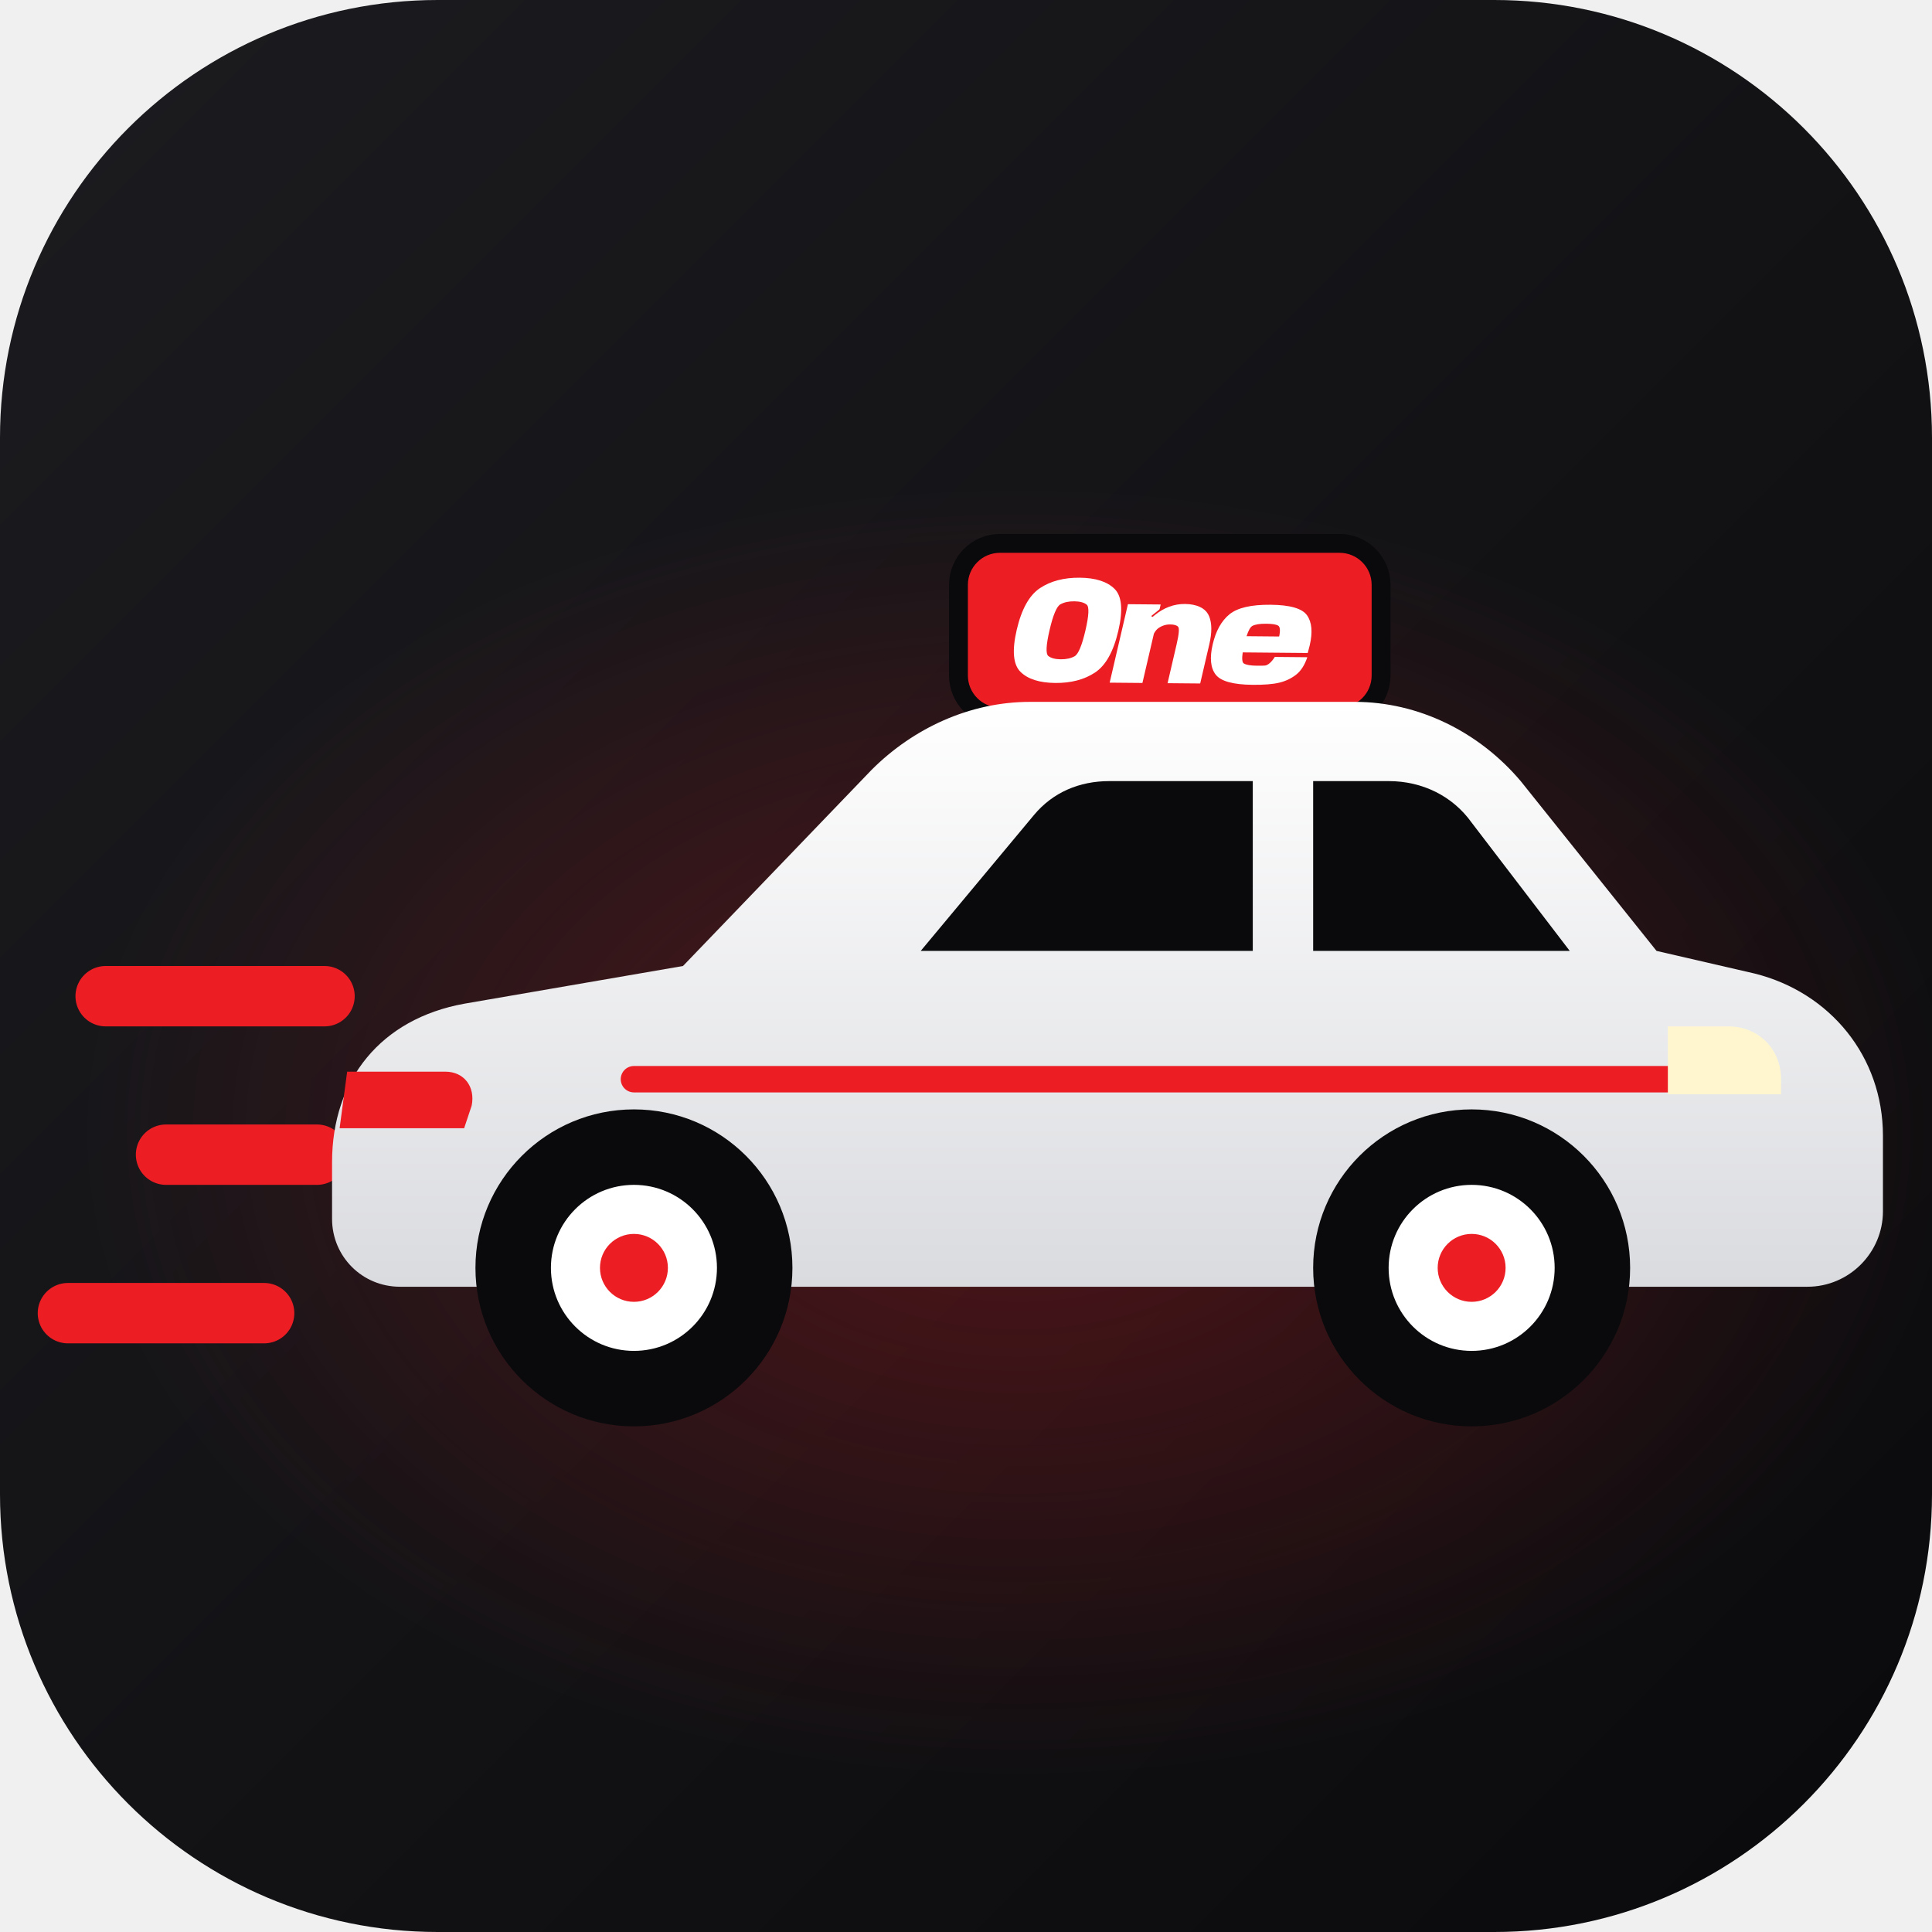
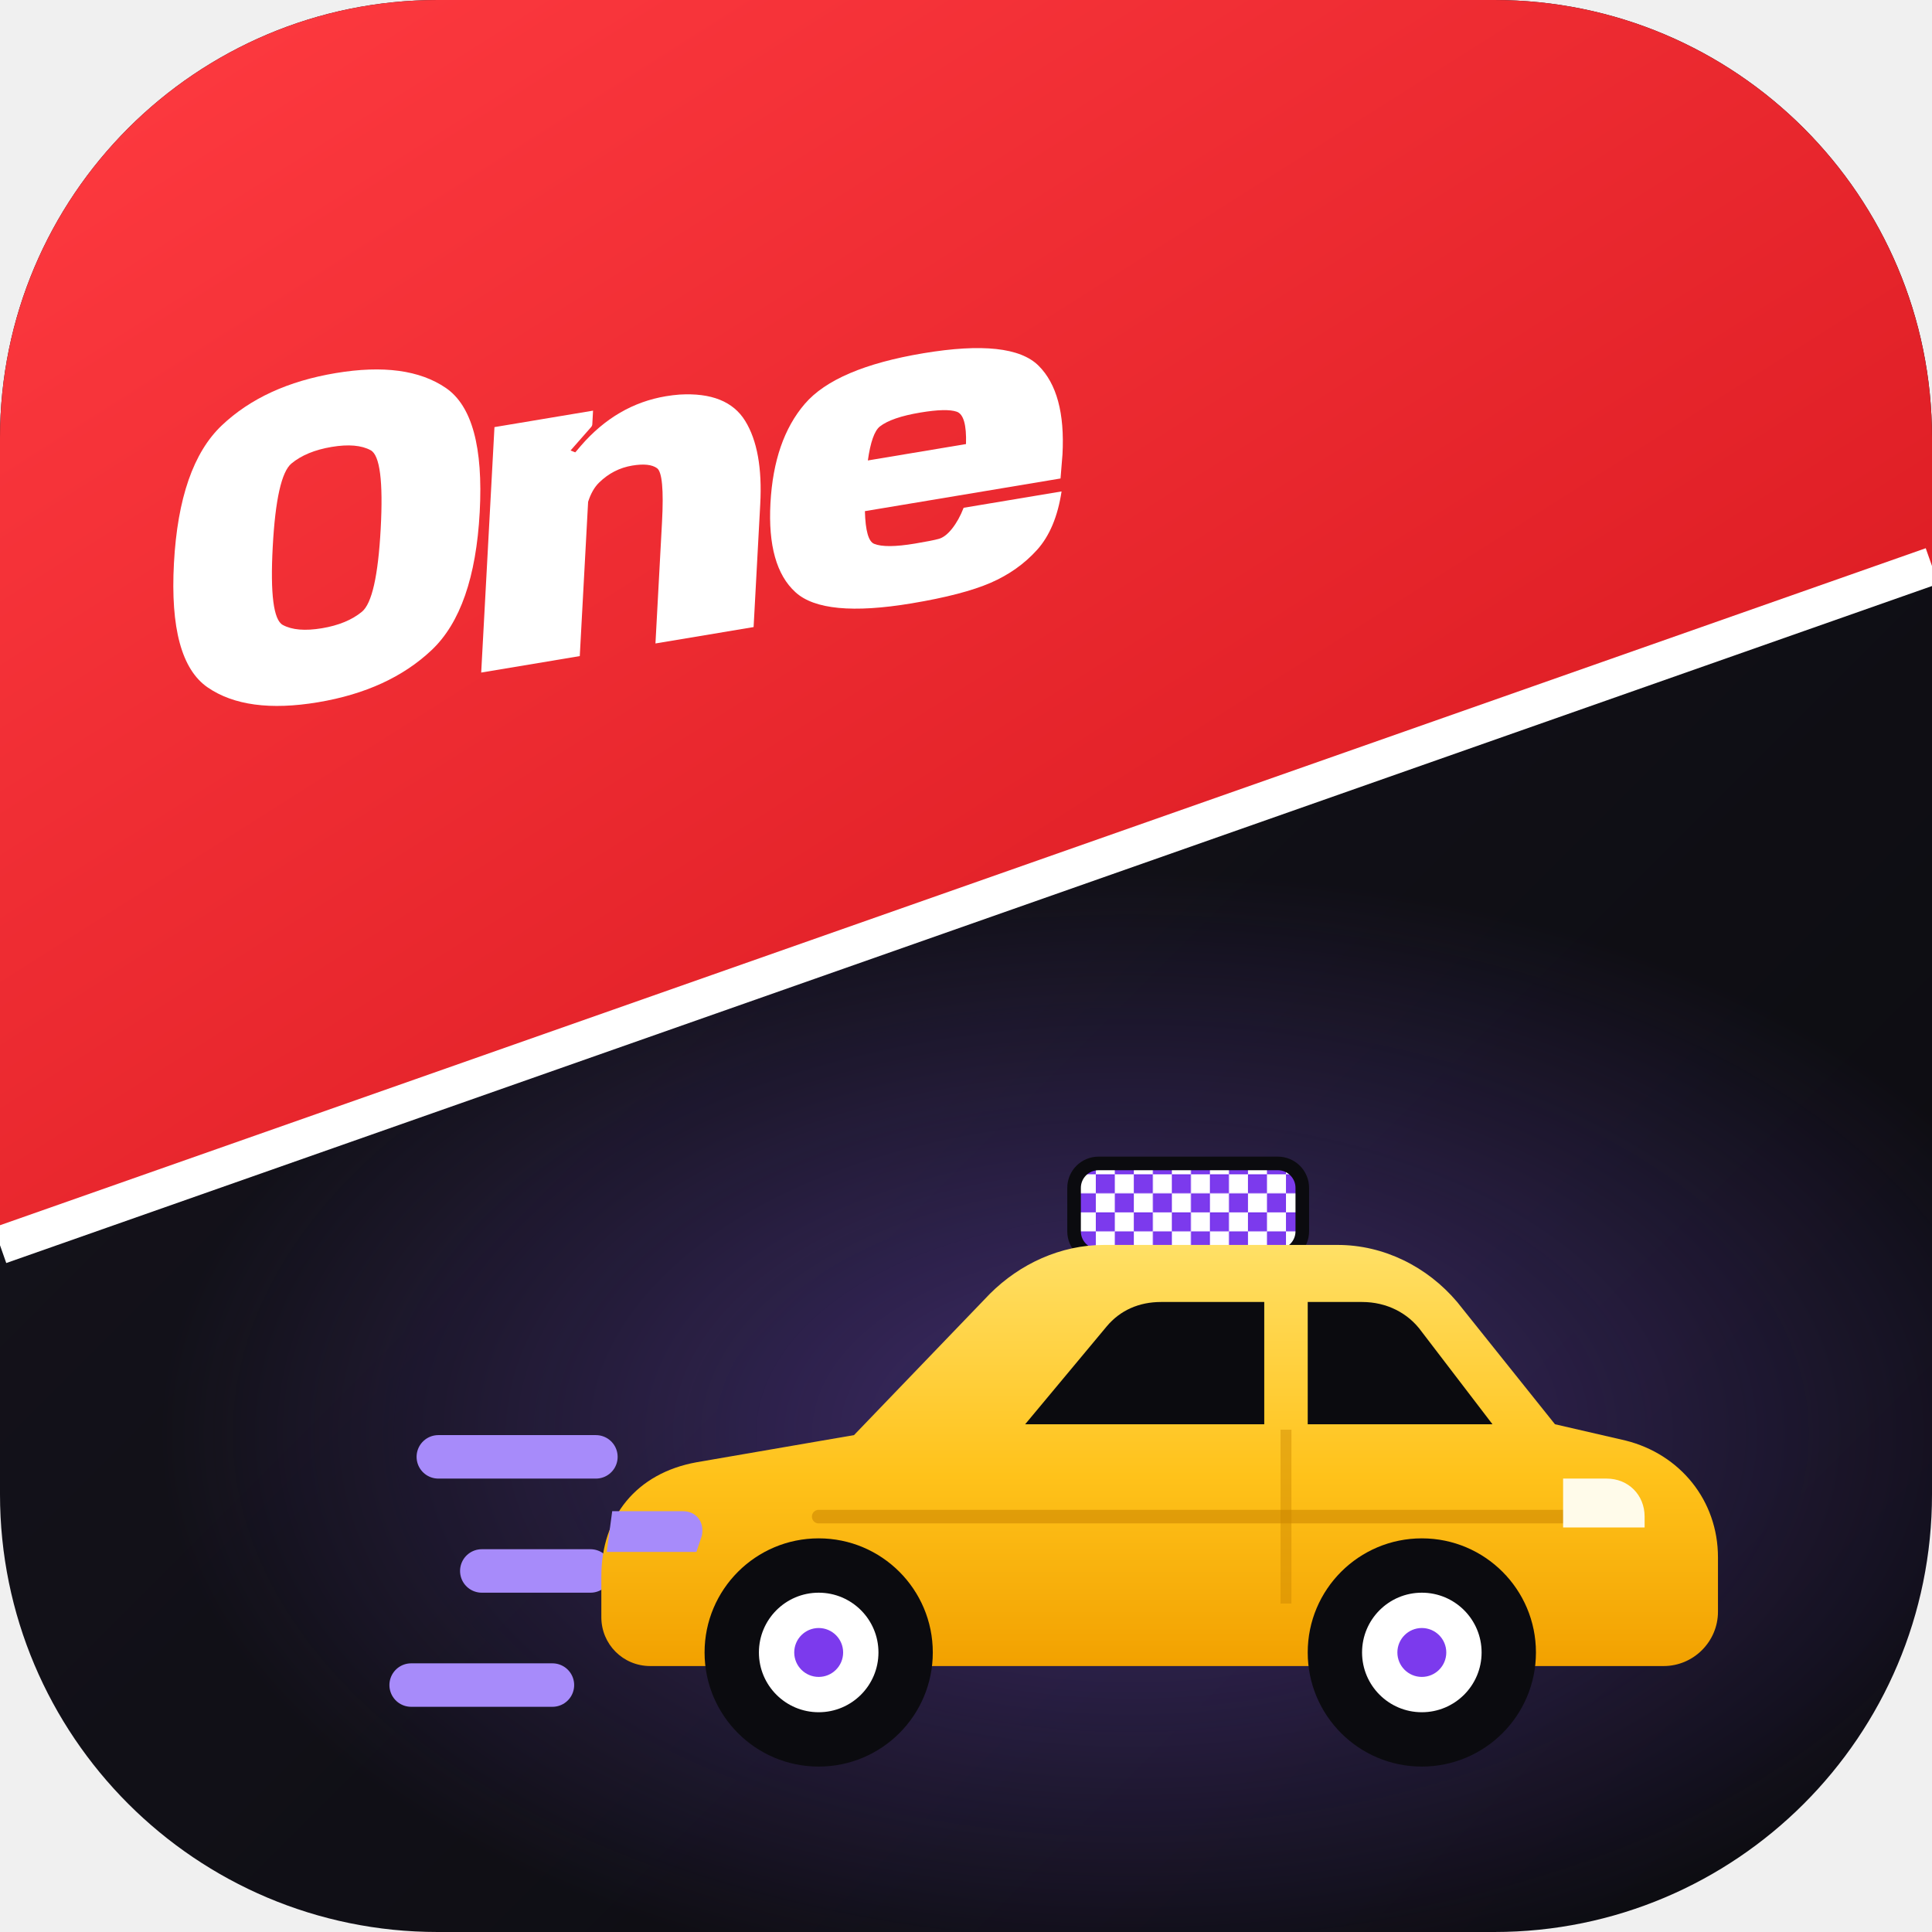
<svg xmlns="http://www.w3.org/2000/svg" viewBox="0 0 512 512">
  <defs>
-     <linearGradient id="obg" x1="0" y1="0" x2="1" y2="1">
-       <stop offset="0" stop-color="#1C1C20" />
-       <stop offset="1" stop-color="#0A0A0C" />
+     <linearGradient id="pbg" x1="0" y1="0" x2="1" y2="1">
+       <stop offset="0" stop-color="#17151F" />
+       <stop offset="1" stop-color="#0B0B0F" />
    </linearGradient>
-     <linearGradient id="ocar" x1="0" y1="0" x2="0" y2="1">
-       <stop offset="0" stop-color="#FFFFFF" />
-       <stop offset="1" stop-color="#DADBDF" />
+     <linearGradient id="pcar" x1="0" y1="0" x2="0" y2="1">
+       <stop offset="0" stop-color="#FFE066" />
+       <stop offset=".55" stop-color="#FFC21A" />
+       <stop offset="1" stop-color="#F2A100" />
    </linearGradient>
-     <radialGradient id="oglow" cx=".5" cy=".5" r=".5">
-       <stop offset="0" stop-color="#ED1D24" stop-opacity=".30" />
-       <stop offset="1" stop-color="#ED1D24" stop-opacity="0" />
+     <radialGradient id="pglow" cx=".5" cy=".5" r=".5">
+       <stop offset="0" stop-color="#8B5CF6" stop-opacity=".38" />
+       <stop offset="1" stop-color="#8B5CF6" stop-opacity="0" />
    </radialGradient>
-     <clipPath id="osq">
+     <pattern id="pchk" width="14" height="14" patternUnits="userSpaceOnUse">
+       <rect width="14" height="14" fill="#FFFFFF" />
+       <rect width="7" height="7" fill="#7C3AED" />
+       <rect x="7" y="7" width="7" height="7" fill="#7C3AED" />
+     </pattern>
+     <clipPath id="isq">
      <rect width="512" height="512" rx="116" />
    </clipPath>
+     <linearGradient id="ired" x1="0" y1="0" x2="1" y2="1">
+       <stop offset="0" stop-color="#FF3B41" />
+       <stop offset="1" stop-color="#D3141B" />
+     </linearGradient>
  </defs>
-   <g clip-path="url(#osq)">
-     <rect width="512" height="512" fill="url(#obg)" />
-     <ellipse cx="270" cy="300" rx="250" ry="170" fill="url(#oglow)" />
-     <g transform="translate(18,6)">
-       <g stroke="#ED1D24" stroke-linecap="round">
-         <path d="M10 258h58" stroke-width="16" />
-         <path d="M26 300h40" stroke-width="16" />
-         <path d="M0 342h52" stroke-width="16" />
-       </g>
-       <rect x="236" y="138" width="112" height="46" rx="11" fill="#ED1D24" stroke="#0A0A0C" stroke-width="5" />
-       <g fill="#FFFFFF" transform="translate(292,161) scale(.118) translate(-512,-463)">
-         <path d="M 267.242 528.414 C 279.723 528.527 290.094 526.242 298.363 521.559 C 306.629 516.871 314.699 497.602 322.574 463.75 C 330.469 429.797 331.391 410.414 325.332 405.598 C 319.277 400.781 310.008 398.316 297.531 398.203 C 284.941 398.086 274.516 400.375 266.25 405.059 C 257.98 409.746 249.898 429.066 242.004 463.016 C 234.129 496.867 233.223 516.203 239.277 521.02 C 245.332 525.836 254.656 528.301 267.242 528.414 M 254.883 581.57 C 219.398 581.25 193.379 572.953 176.832 556.684 C 160.281 540.414 157.426 508.969 168.27 462.348 C 179.113 415.727 196.551 384.465 220.586 368.562 C 244.617 352.664 274.375 344.875 309.859 345.195 C 345.23 345.516 371.223 353.812 387.828 370.082 C 404.43 386.355 407.312 417.797 396.469 464.418 C 385.625 511.043 368.16 542.305 344.074 558.203 C 319.984 574.105 290.254 581.891 254.883 581.57 " />
-         <path d="M 527.324 495.066 C 532.734 471.809 533.84 458.523 530.641 455.223 C 527.438 451.922 521.551 450.23 512.98 450.152 C 503.539 450.066 494.809 452.766 486.793 458.246 C 482.785 460.988 479.312 465.172 476.371 470.801 L 450.609 581.562 L 377.039 580.895 L 418.031 404.652 L 491.602 405.32 L 489.32 415.121 C 489.137 415.914 488.648 416.602 487.859 417.191 L 470.223 431.312 L 473.355 433.277 L 474.145 432.688 C 475.504 431.512 476.918 430.332 478.391 429.156 C 499.168 412.285 521.82 403.957 546.344 404.18 C 549.707 404.211 553.035 404.391 556.332 404.719 C 579.629 407.41 594.379 416.57 600.586 432.199 C 606.789 447.832 606.879 468.613 600.848 494.547 L 580.336 582.742 L 507.09 582.078 Z M 527.324 495.066 " />
-         <path d="M 757.707 477.223 C 760.605 463.363 759.746 455.145 755.125 452.574 C 750.504 450.004 741.68 448.66 728.66 448.539 C 714.336 448.41 703.949 450.051 697.5 453.465 C 693.02 455.906 688.672 463.602 684.465 476.559 Z M 820.934 523.773 C 814.965 541.477 806.539 554.566 795.652 563.047 C 784.762 571.531 772.172 577.492 757.891 580.93 C 743.496 584.371 723.551 585.977 698.051 585.746 C 654.211 585.348 626.574 577.707 615.141 562.82 C 603.598 547.938 601.348 525.352 608.391 495.059 C 615.438 464.773 627.961 442.246 645.969 427.48 C 663.973 412.715 694.785 405.531 738.406 405.926 C 782.137 406.324 809.438 414.234 820.312 429.656 C 831.188 445.082 833.195 467.547 826.336 497.039 L 821.84 514.258 L 675.84 512.934 C 673.719 527.195 674.562 535.488 678.375 537.805 C 683.496 541.027 693.383 542.699 708.031 542.836 C 716.496 542.91 722.422 542.793 725.812 542.477 C 729.203 542.16 732.883 540.234 736.863 536.699 C 740.836 533.164 744.5 528.637 747.852 523.109 Z M 820.934 523.773 " />
-       </g>
-       <g transform="translate(0,-22)">
-         <path d="M70 324c0-22 13-38 35-42l58-10 50-52c11-11 26-18 42-18h86c17 0 33 8 44 21l36 45 26 6c20 5 34 22 34 43v20c0 11-9 20-20 20H88c-10 0-18-8-18-18z" fill="url(#ocar)" />
-         <path d="M226 268l30-36c5-6 12-9 20-9h38v45z" fill="#0A0A0C" />
-         <path d="M330 223h20c9 0 17 4 22 11l26 34h-68z" fill="#0A0A0C" />
-         <path d="M150 302h296" stroke="#ED1D24" stroke-width="7" stroke-linecap="round" />
-         <path d="M74 300h26c5 0 8 4 7 9l-2 6H72z" fill="#ED1D24" />
-         <path d="M424 288h16c8 0 14 6 14 14v4h-30z" fill="#FFF6D0" />
-         <circle cx="150" cy="352" r="42" fill="#0A0A0C" />
-         <circle cx="150" cy="352" r="22" fill="#FFFFFF" />
-         <circle cx="150" cy="352" r="9" fill="#ED1D24" />
-         <circle cx="372" cy="352" r="42" fill="#0A0A0C" />
-         <circle cx="372" cy="352" r="22" fill="#FFFFFF" />
-         <circle cx="372" cy="352" r="9" fill="#ED1D24" />
+   <g clip-path="url(#isq)">
+     <rect width="512" height="512" fill="url(#pbg)" />
+     <ellipse cx="300" cy="380" rx="260" ry="150" fill="url(#pglow)" />
+     <path d="M0 0H512V150L0 330Z" fill="url(#ired)" />
+     <path d="M0 330L512 150" stroke="#FFFFFF" stroke-width="10" />
+     <g fill="#FFFFFF" transform="translate(168,128) scale(.36) rotate(-10) translate(-512,-463)">
+       <path d="M 267.242 528.414 C 279.723 528.527 290.094 526.242 298.363 521.559 C 306.629 516.871 314.699 497.602 322.574 463.75 C 330.469 429.797 331.391 410.414 325.332 405.598 C 319.277 400.781 310.008 398.316 297.531 398.203 C 284.941 398.086 274.516 400.375 266.25 405.059 C 257.98 409.746 249.898 429.066 242.004 463.016 C 234.129 496.867 233.223 516.203 239.277 521.02 C 245.332 525.836 254.656 528.301 267.242 528.414 M 254.883 581.57 C 219.398 581.25 193.379 572.953 176.832 556.684 C 160.281 540.414 157.426 508.969 168.27 462.348 C 179.113 415.727 196.551 384.465 220.586 368.562 C 244.617 352.664 274.375 344.875 309.859 345.195 C 345.23 345.516 371.223 353.812 387.828 370.082 C 404.43 386.355 407.312 417.797 396.469 464.418 C 385.625 511.043 368.16 542.305 344.074 558.203 C 319.984 574.105 290.254 581.891 254.883 581.57 " />
+       <path d="M 527.324 495.066 C 532.734 471.809 533.84 458.523 530.641 455.223 C 527.438 451.922 521.551 450.23 512.98 450.152 C 503.539 450.066 494.809 452.766 486.793 458.246 C 482.785 460.988 479.312 465.172 476.371 470.801 L 450.609 581.562 L 377.039 580.895 L 418.031 404.652 L 491.602 405.32 L 489.32 415.121 C 489.137 415.914 488.648 416.602 487.859 417.191 L 470.223 431.312 L 473.355 433.277 L 474.145 432.688 C 475.504 431.512 476.918 430.332 478.391 429.156 C 499.168 412.285 521.82 403.957 546.344 404.18 C 549.707 404.211 553.035 404.391 556.332 404.719 C 579.629 407.41 594.379 416.57 600.586 432.199 C 606.789 447.832 606.879 468.613 600.848 494.547 L 580.336 582.742 L 507.09 582.078 Z M 527.324 495.066 " />
+       <path d="M 757.707 477.223 C 760.605 463.363 759.746 455.145 755.125 452.574 C 750.504 450.004 741.68 448.66 728.66 448.539 C 714.336 448.41 703.949 450.051 697.5 453.465 C 693.02 455.906 688.672 463.602 684.465 476.559 Z M 820.934 523.773 C 814.965 541.477 806.539 554.566 795.652 563.047 C 784.762 571.531 772.172 577.492 757.891 580.93 C 743.496 584.371 723.551 585.977 698.051 585.746 C 654.211 585.348 626.574 577.707 615.141 562.82 C 603.598 547.938 601.348 525.352 608.391 495.059 C 615.438 464.773 627.961 442.246 645.969 427.48 C 663.973 412.715 694.785 405.531 738.406 405.926 C 782.137 406.324 809.438 414.234 820.312 429.656 C 831.188 445.082 833.195 467.547 826.336 497.039 L 821.84 514.258 L 675.84 512.934 C 673.719 527.195 674.562 535.488 678.375 537.805 C 683.496 541.027 693.383 542.699 708.031 542.836 C 716.496 542.91 722.422 542.793 725.812 542.477 C 729.203 542.16 732.883 540.234 736.863 536.699 C 740.836 533.164 744.5 528.637 747.852 523.109 Z M 820.934 523.773 " />
+     </g>
+     <g transform="translate(96,196) scale(.72)">
+       <g transform="translate(18,6)">
+         <g stroke="#A78BFA" stroke-linecap="round">
+           <path d="M10 258h58" stroke-width="16" />
+           <path d="M26 300h40" stroke-width="16" />
+           <path d="M0 342h52" stroke-width="16" />
+         </g>
+         <rect x="244" y="150" width="84" height="34" rx="9" fill="url(#pchk)" />
+         <rect x="244" y="150" width="84" height="34" rx="9" fill="none" stroke="#0B0B0F" stroke-width="5" />
+         <path d="M70 324c0-22 13-38 35-42l58-10 50-52c11-11 26-18 42-18h86c17 0 33 8 44 21l36 45 26 6c20 5 34 22 34 43v20c0 11-9 20-20 20H88c-10 0-18-8-18-18z" transform="translate(0,-22)" fill="url(#pcar)" />
+         <g transform="translate(0,-22)">
+           <path d="M226 268l30-36c5-6 12-9 20-9h38v45z" fill="#0B0B0F" />
+           <path d="M330 223h20c9 0 17 4 22 11l26 34h-68z" fill="#0B0B0F" />
+           <path d="M150 302h296" stroke="#C98400" stroke-width="5" stroke-linecap="round" opacity=".55" />
+           <path d="M322 270v64" stroke="#C98400" stroke-width="4" opacity=".45" />
+           <path d="M74 300h26c5 0 8 4 7 9l-2 6H72z" fill="#A78BFA" />
+           <path d="M424 288h16c8 0 14 6 14 14v4h-30z" fill="#FFFBEA" />
+           <circle cx="150" cy="352" r="42" fill="#0B0B0F" />
+           <circle cx="150" cy="352" r="22" fill="#FFFFFF" />
+           <circle cx="150" cy="352" r="9" fill="#7C3AED" />
+           <circle cx="372" cy="352" r="42" fill="#0B0B0F" />
+           <circle cx="372" cy="352" r="22" fill="#FFFFFF" />
+           <circle cx="372" cy="352" r="9" fill="#7C3AED" />
+         </g>
      </g>
    </g>
  </g>
</svg>
